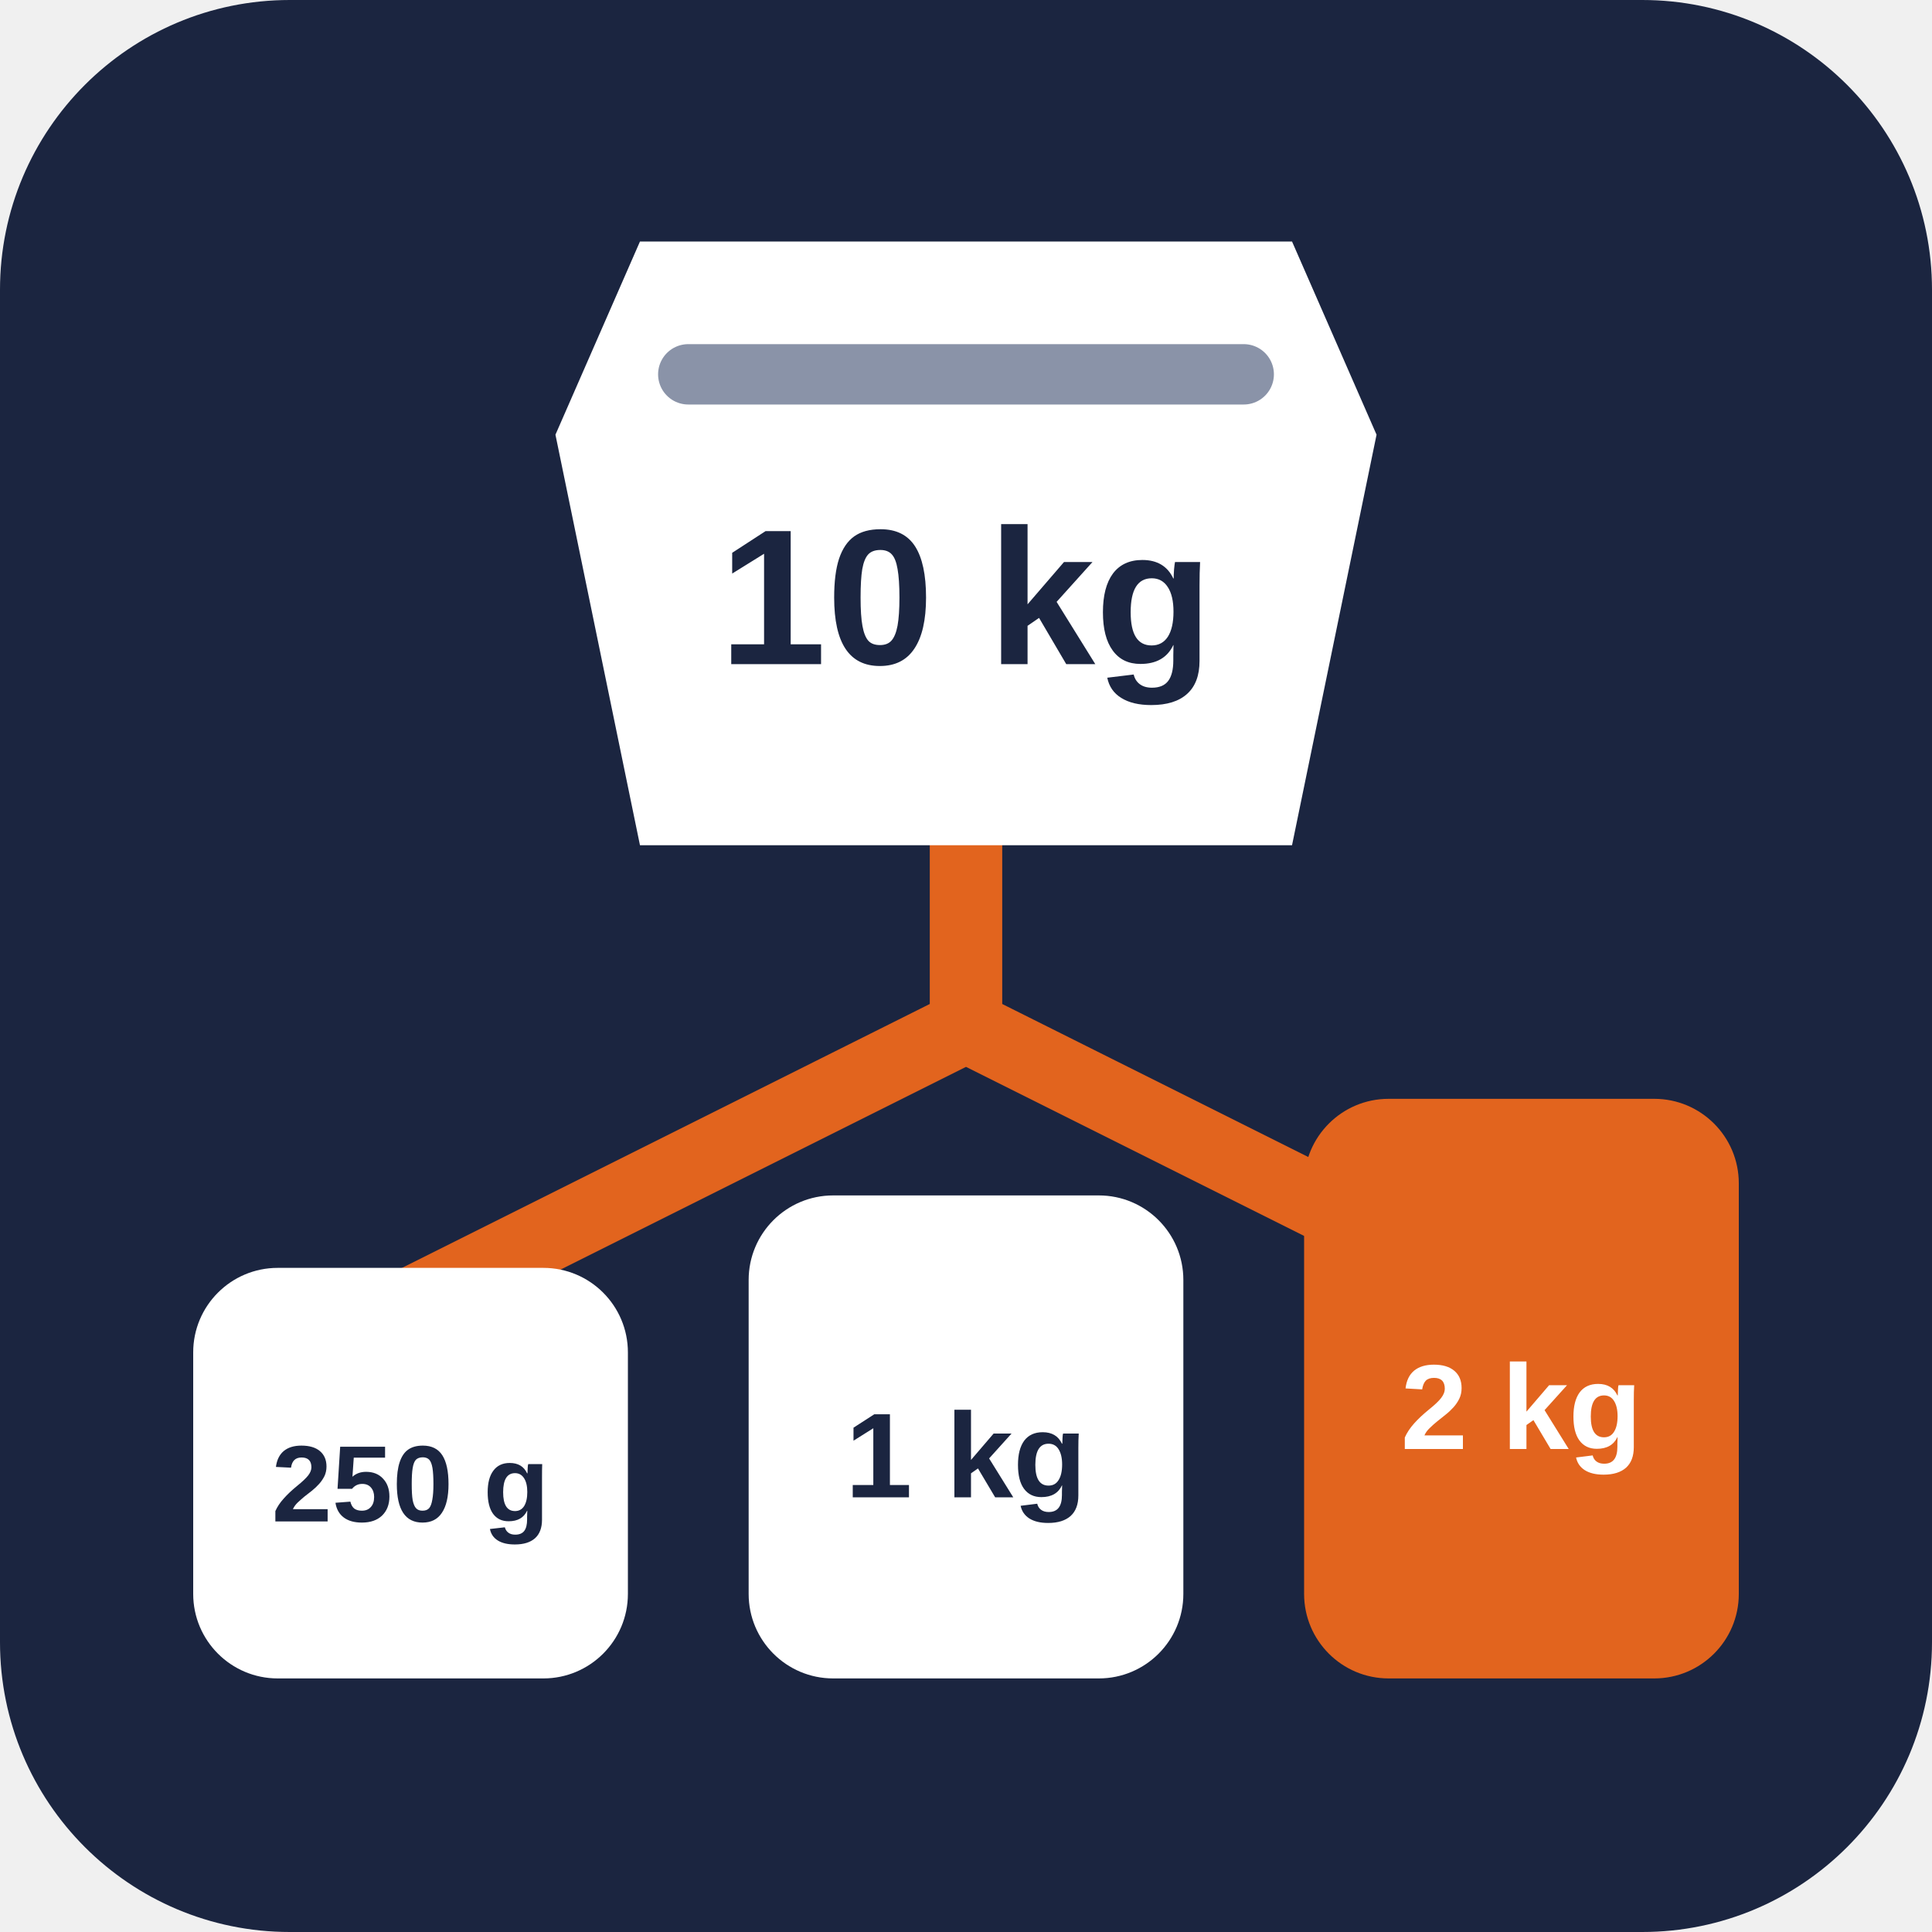
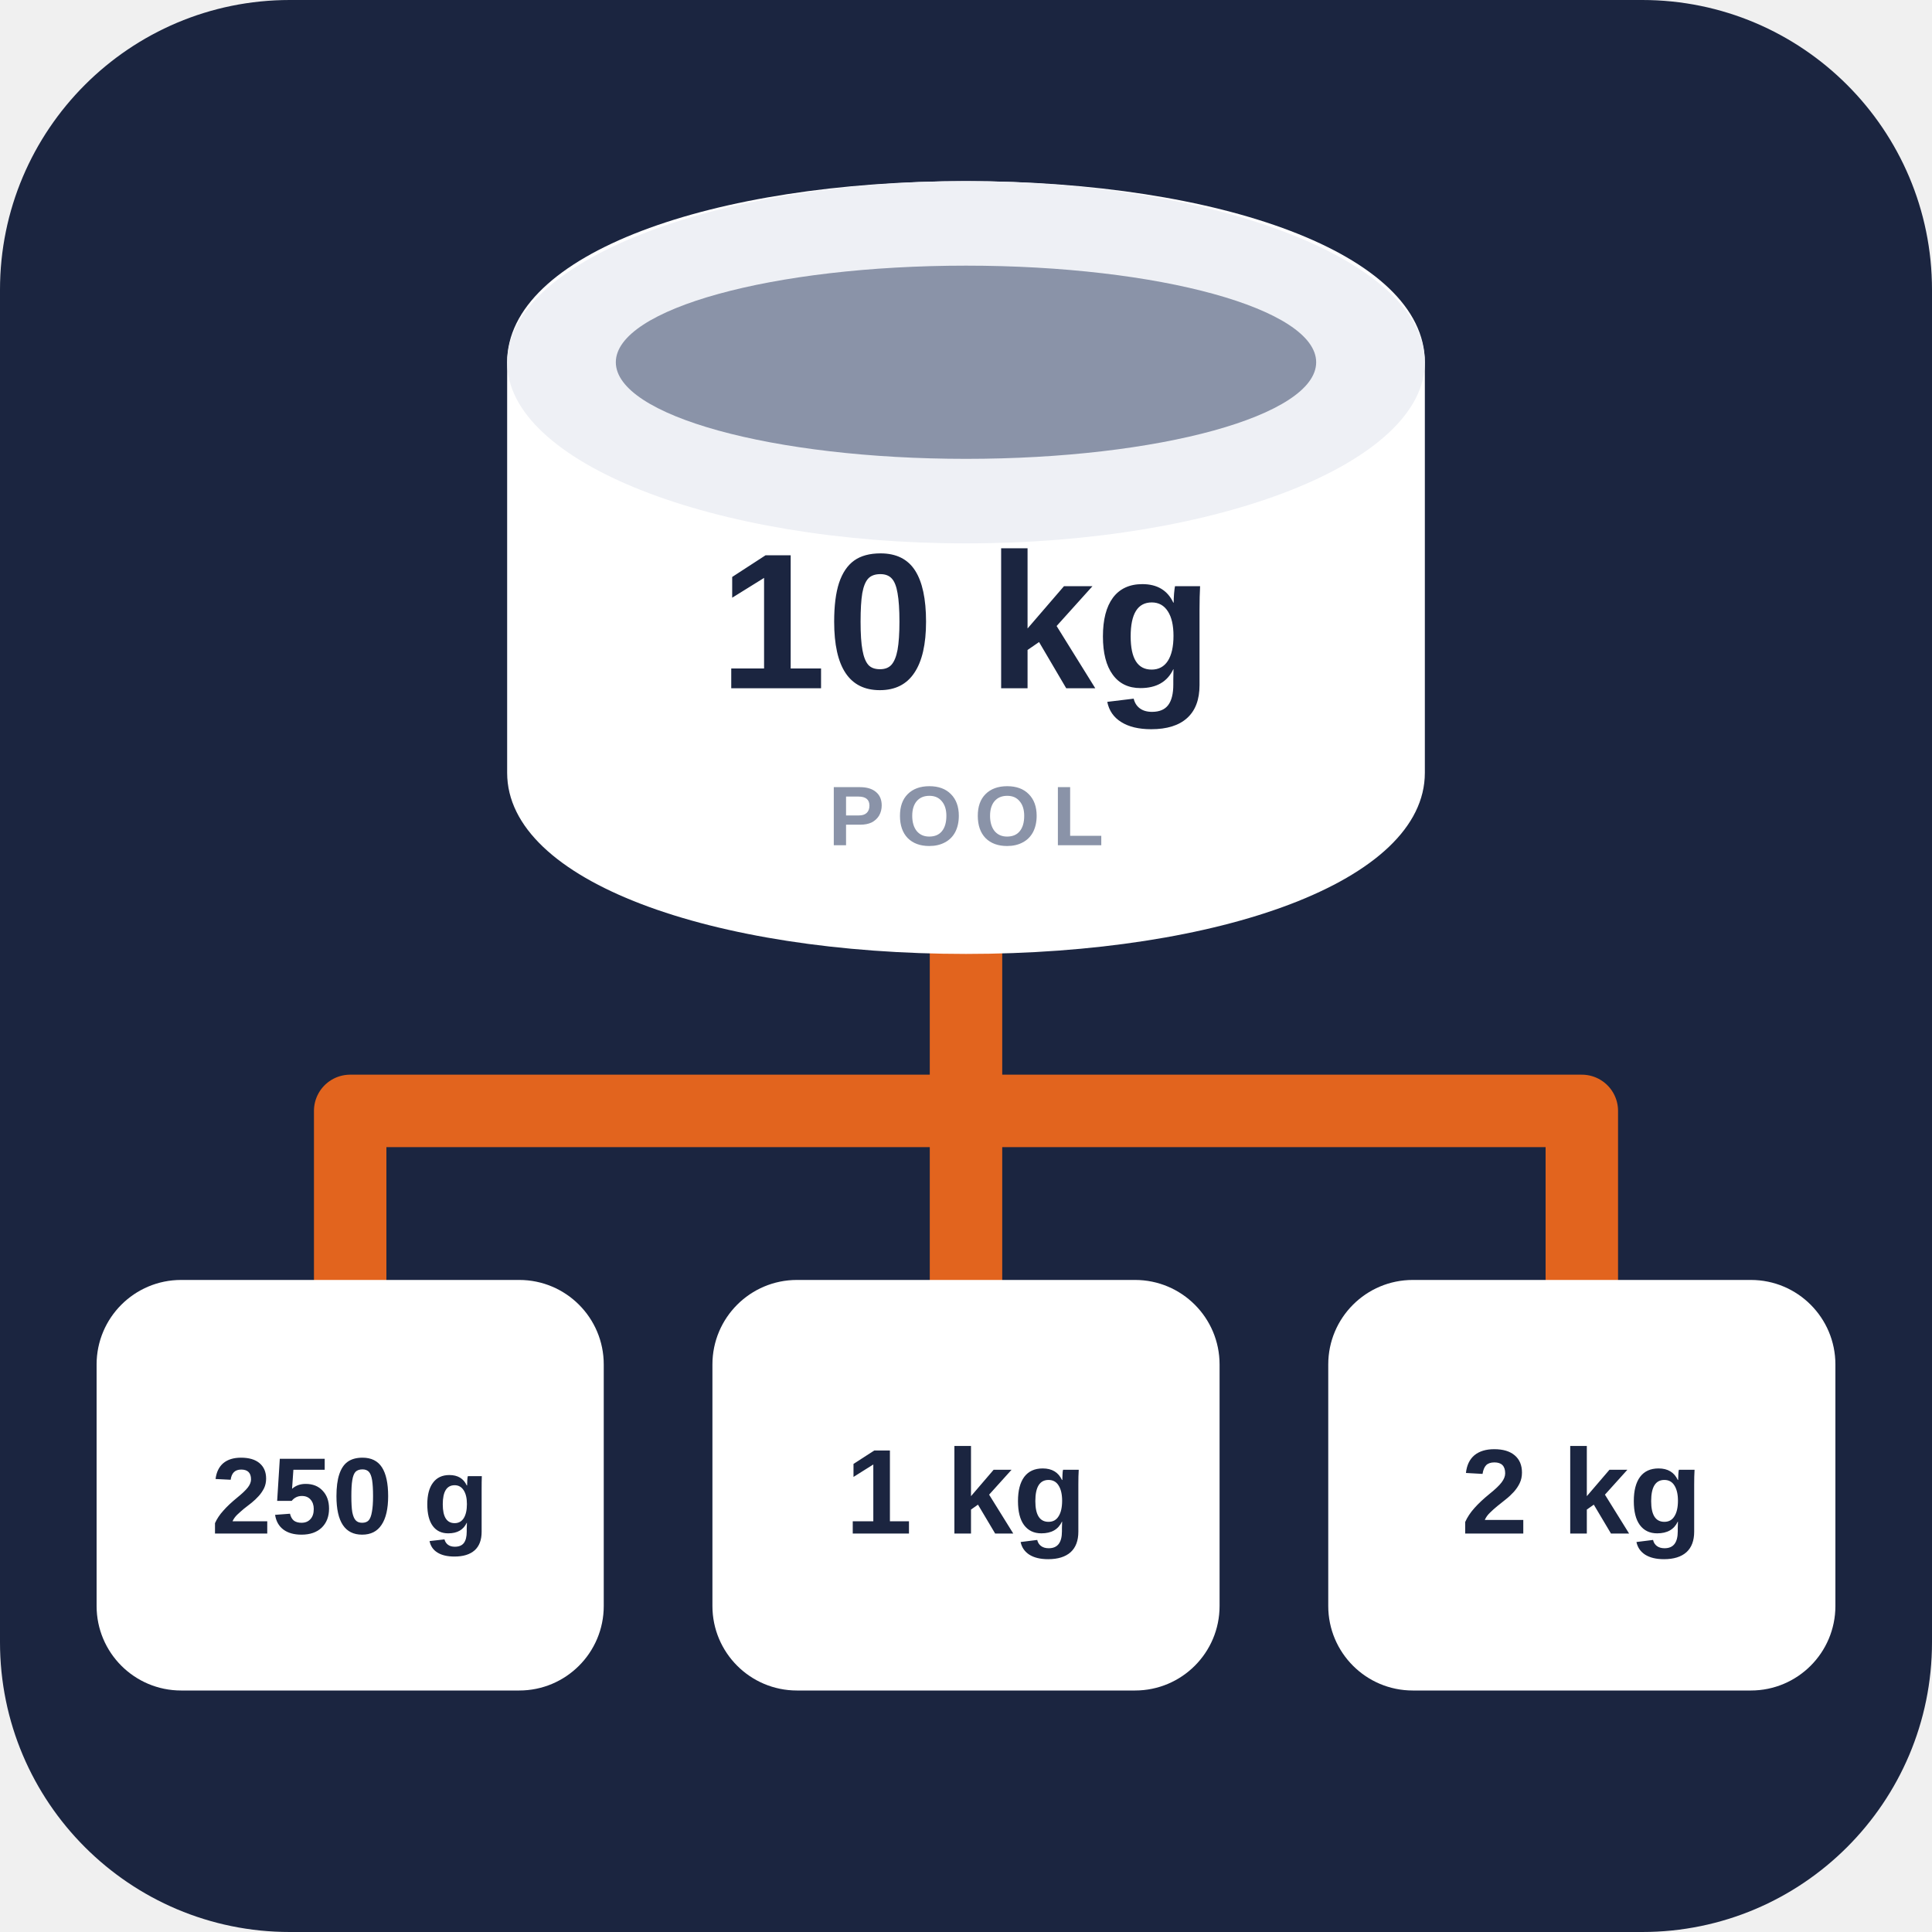
<svg xmlns="http://www.w3.org/2000/svg" viewBox="0 0 160 160" role="img" aria-labelledby="title desc">
  <rect width="160" height="160" rx="24" fill="#1b2540" />
-   <path d="M80 65v20M80 85 34 108M80 85l46 23" fill="none" stroke="#e2641e" stroke-width="6" stroke-linecap="round" stroke-linejoin="round" />
-   <path d="M53 20h54l7 16-7 34H53l-7-34z" fill="#ffffff" />
-   <path d="M57 31h46" stroke="#8a93a8" stroke-width="5" stroke-linecap="round" />
-   <text x="80" y="55" text-anchor="middle" fill="#1b2540" font-family="Arial, sans-serif" font-size="16" font-weight="700">10 kg</text>
-   <rect x="16" y="105" width="36" height="34" rx="7" fill="#ffffff" />
-   <rect x="62" y="99" width="36" height="40" rx="7" fill="#ffffff" />
-   <rect x="108" y="91" width="36" height="48" rx="7" fill="#e2641e" />
-   <text x="34" y="126" text-anchor="middle" fill="#1b2540" font-family="Arial, sans-serif" font-size="9" font-weight="700">250 g</text>
-   <text x="80" y="124" text-anchor="middle" fill="#1b2540" font-family="Arial, sans-serif" font-size="10" font-weight="700">1 kg</text>
-   <text x="126" y="120" text-anchor="middle" fill="#ffffff" font-family="Arial, sans-serif" font-size="10" font-weight="700">2 kg</text>
+   <path d="M80 68v24M29 92h102M29 92v14M80 92v14M131 92v14" fill="none" stroke="#e2641e" stroke-width="6" stroke-linecap="round" stroke-linejoin="round" />
+   <path d="M42 30c0-9 17-15 38-15s38 6 38 15v34c0 9-17 15-38 15s-38-6-38-15z" fill="#ffffff" />
+   <ellipse cx="80" cy="30" rx="38" ry="15" fill="#eef0f5" />
+   <ellipse cx="80" cy="30" rx="29" ry="8" fill="#8a93a8" />
+   <text x="80" y="57" text-anchor="middle" fill="#1b2540" font-family="Arial, sans-serif" font-size="16" font-weight="700">10 kg</text>
+   <text x="80" y="70" text-anchor="middle" fill="#8a93a8" font-family="Arial, sans-serif" font-size="7" font-weight="700" letter-spacing="1">POOL</text>
+   <rect x="8" y="106" width="42" height="34" rx="7" fill="#ffffff" />
+   <rect x="59" y="106" width="42" height="34" rx="7" fill="#ffffff" />
+   <rect x="110" y="106" width="42" height="34" rx="7" fill="#ffffff" />
+   <text x="29" y="127" text-anchor="middle" fill="#1b2540" font-family="Arial, sans-serif" font-size="9" font-weight="700">250 g</text>
+   <text x="80" y="127" text-anchor="middle" fill="#1b2540" font-family="Arial, sans-serif" font-size="10" font-weight="700">1 kg</text>
+   <text x="131" y="127" text-anchor="middle" fill="#1b2540" font-family="Arial, sans-serif" font-size="10" font-weight="700">2 kg</text>
</svg>
